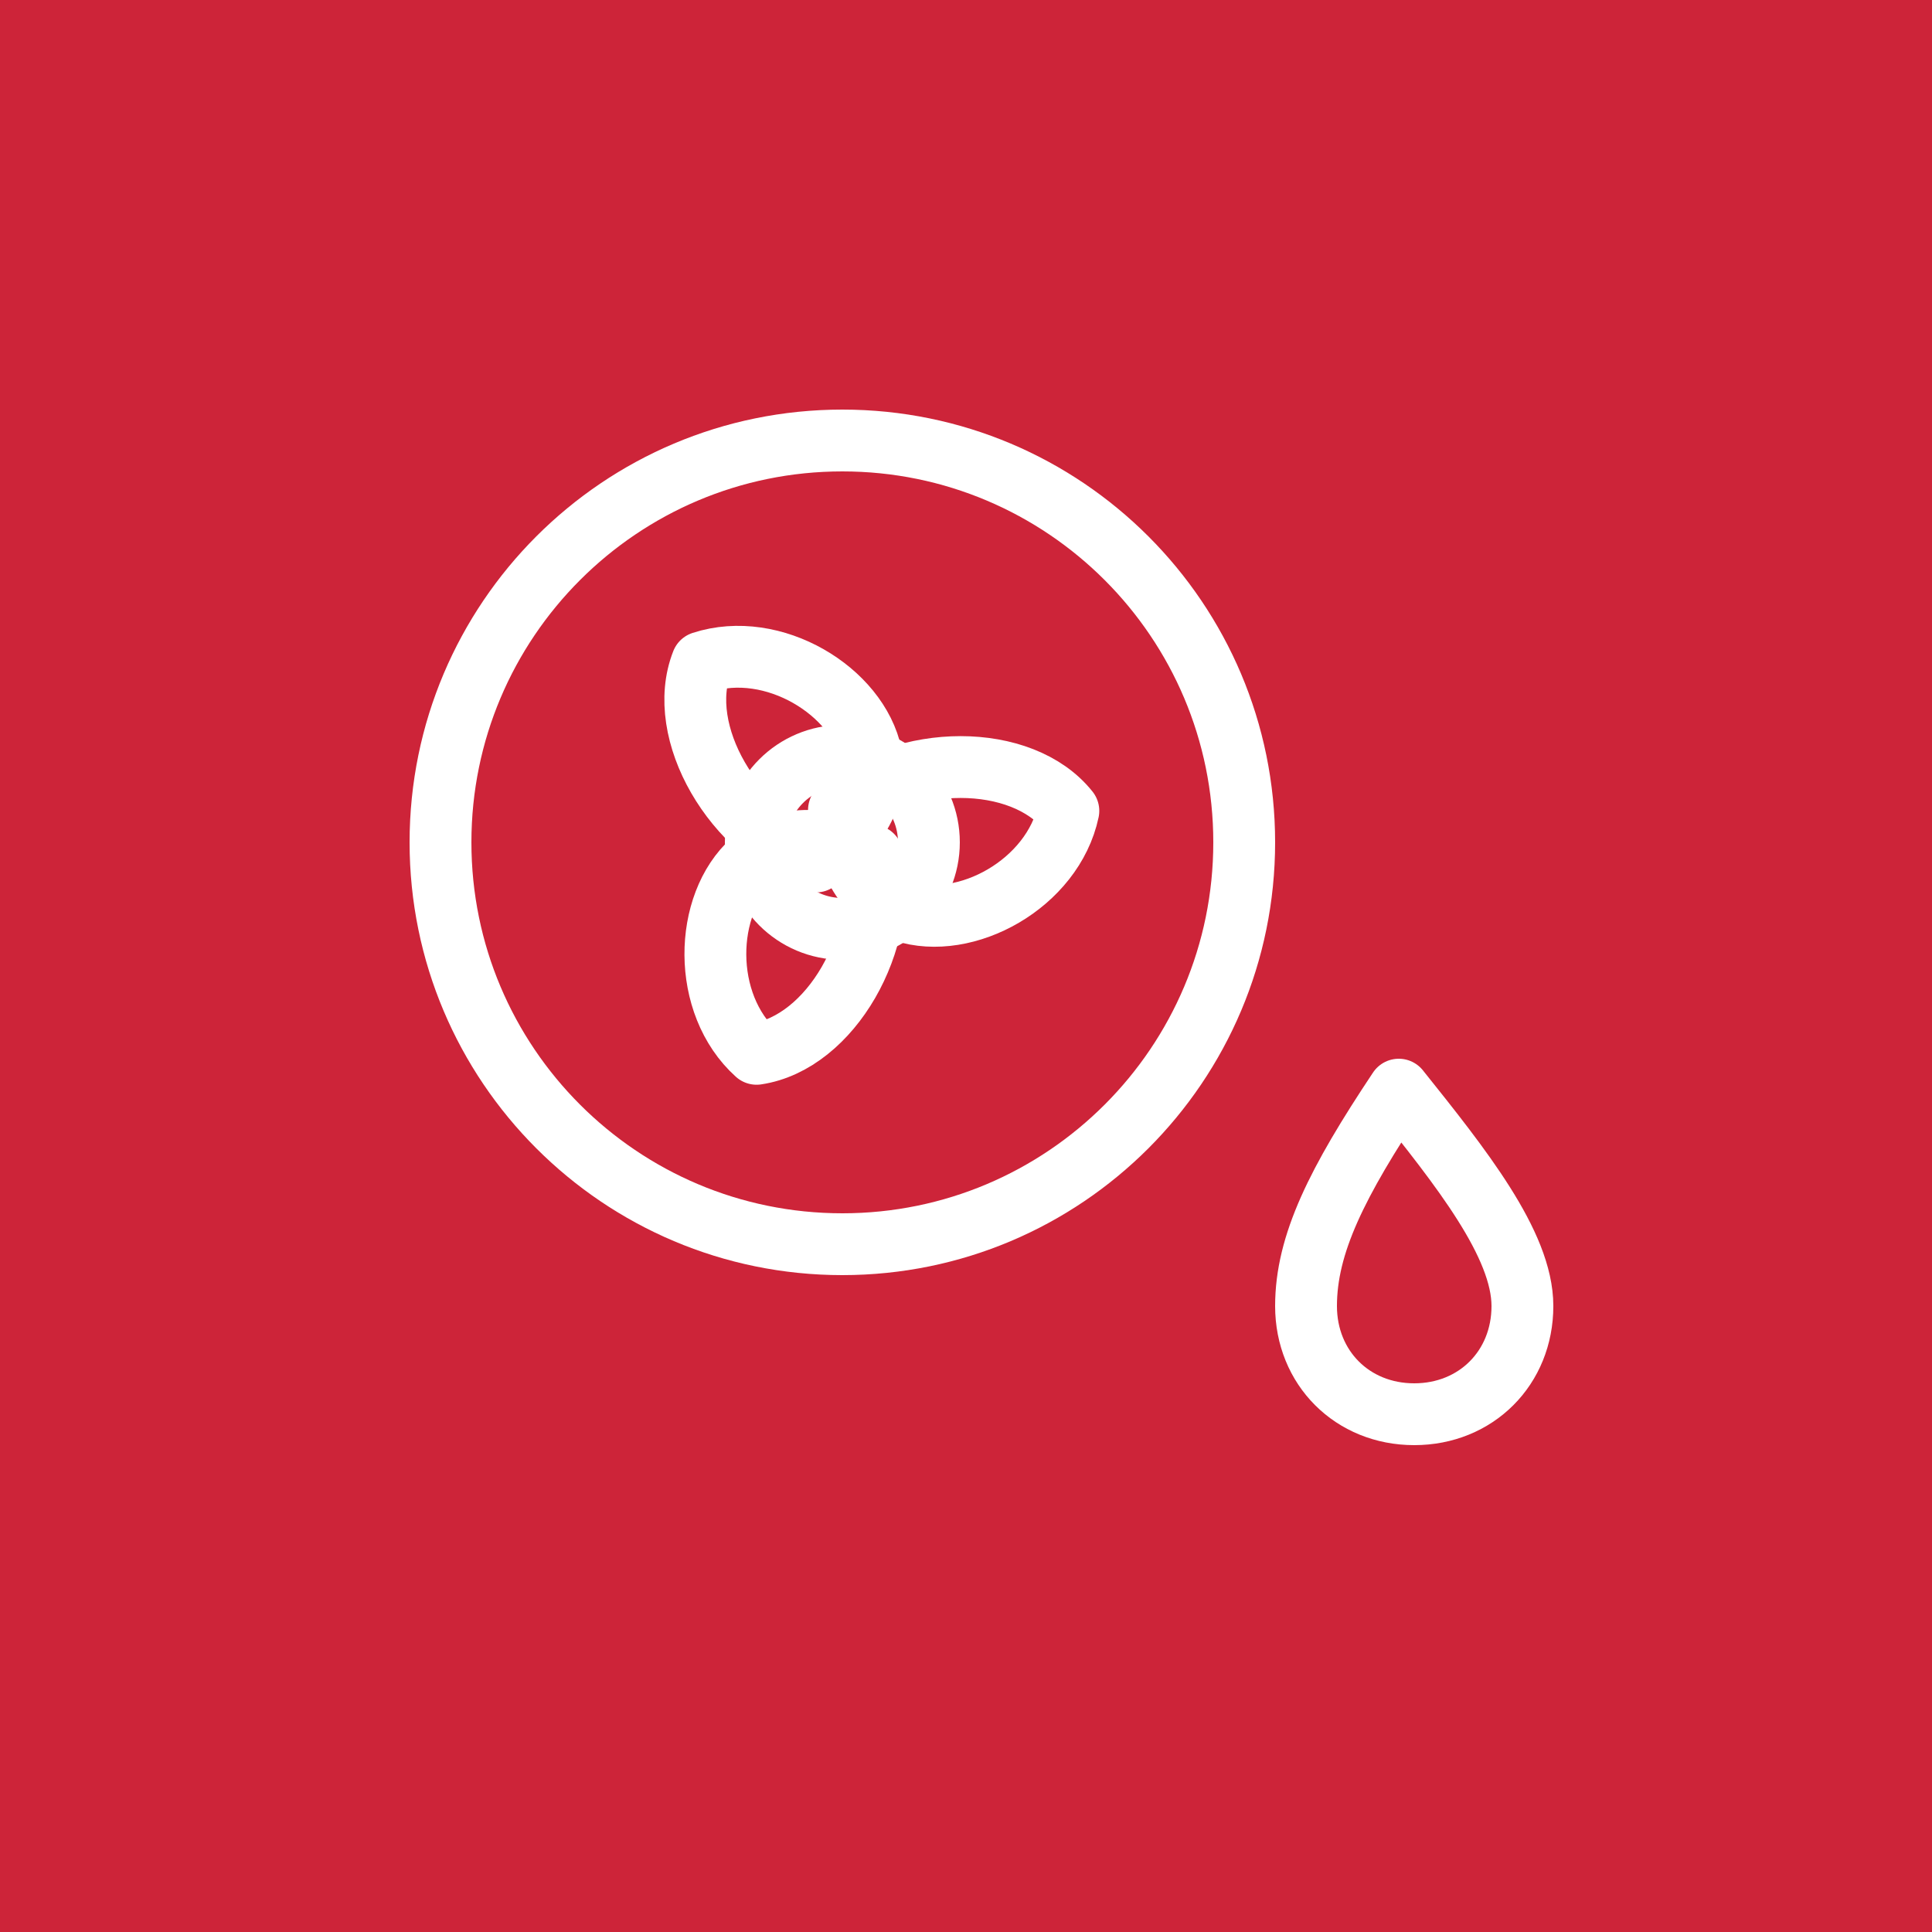
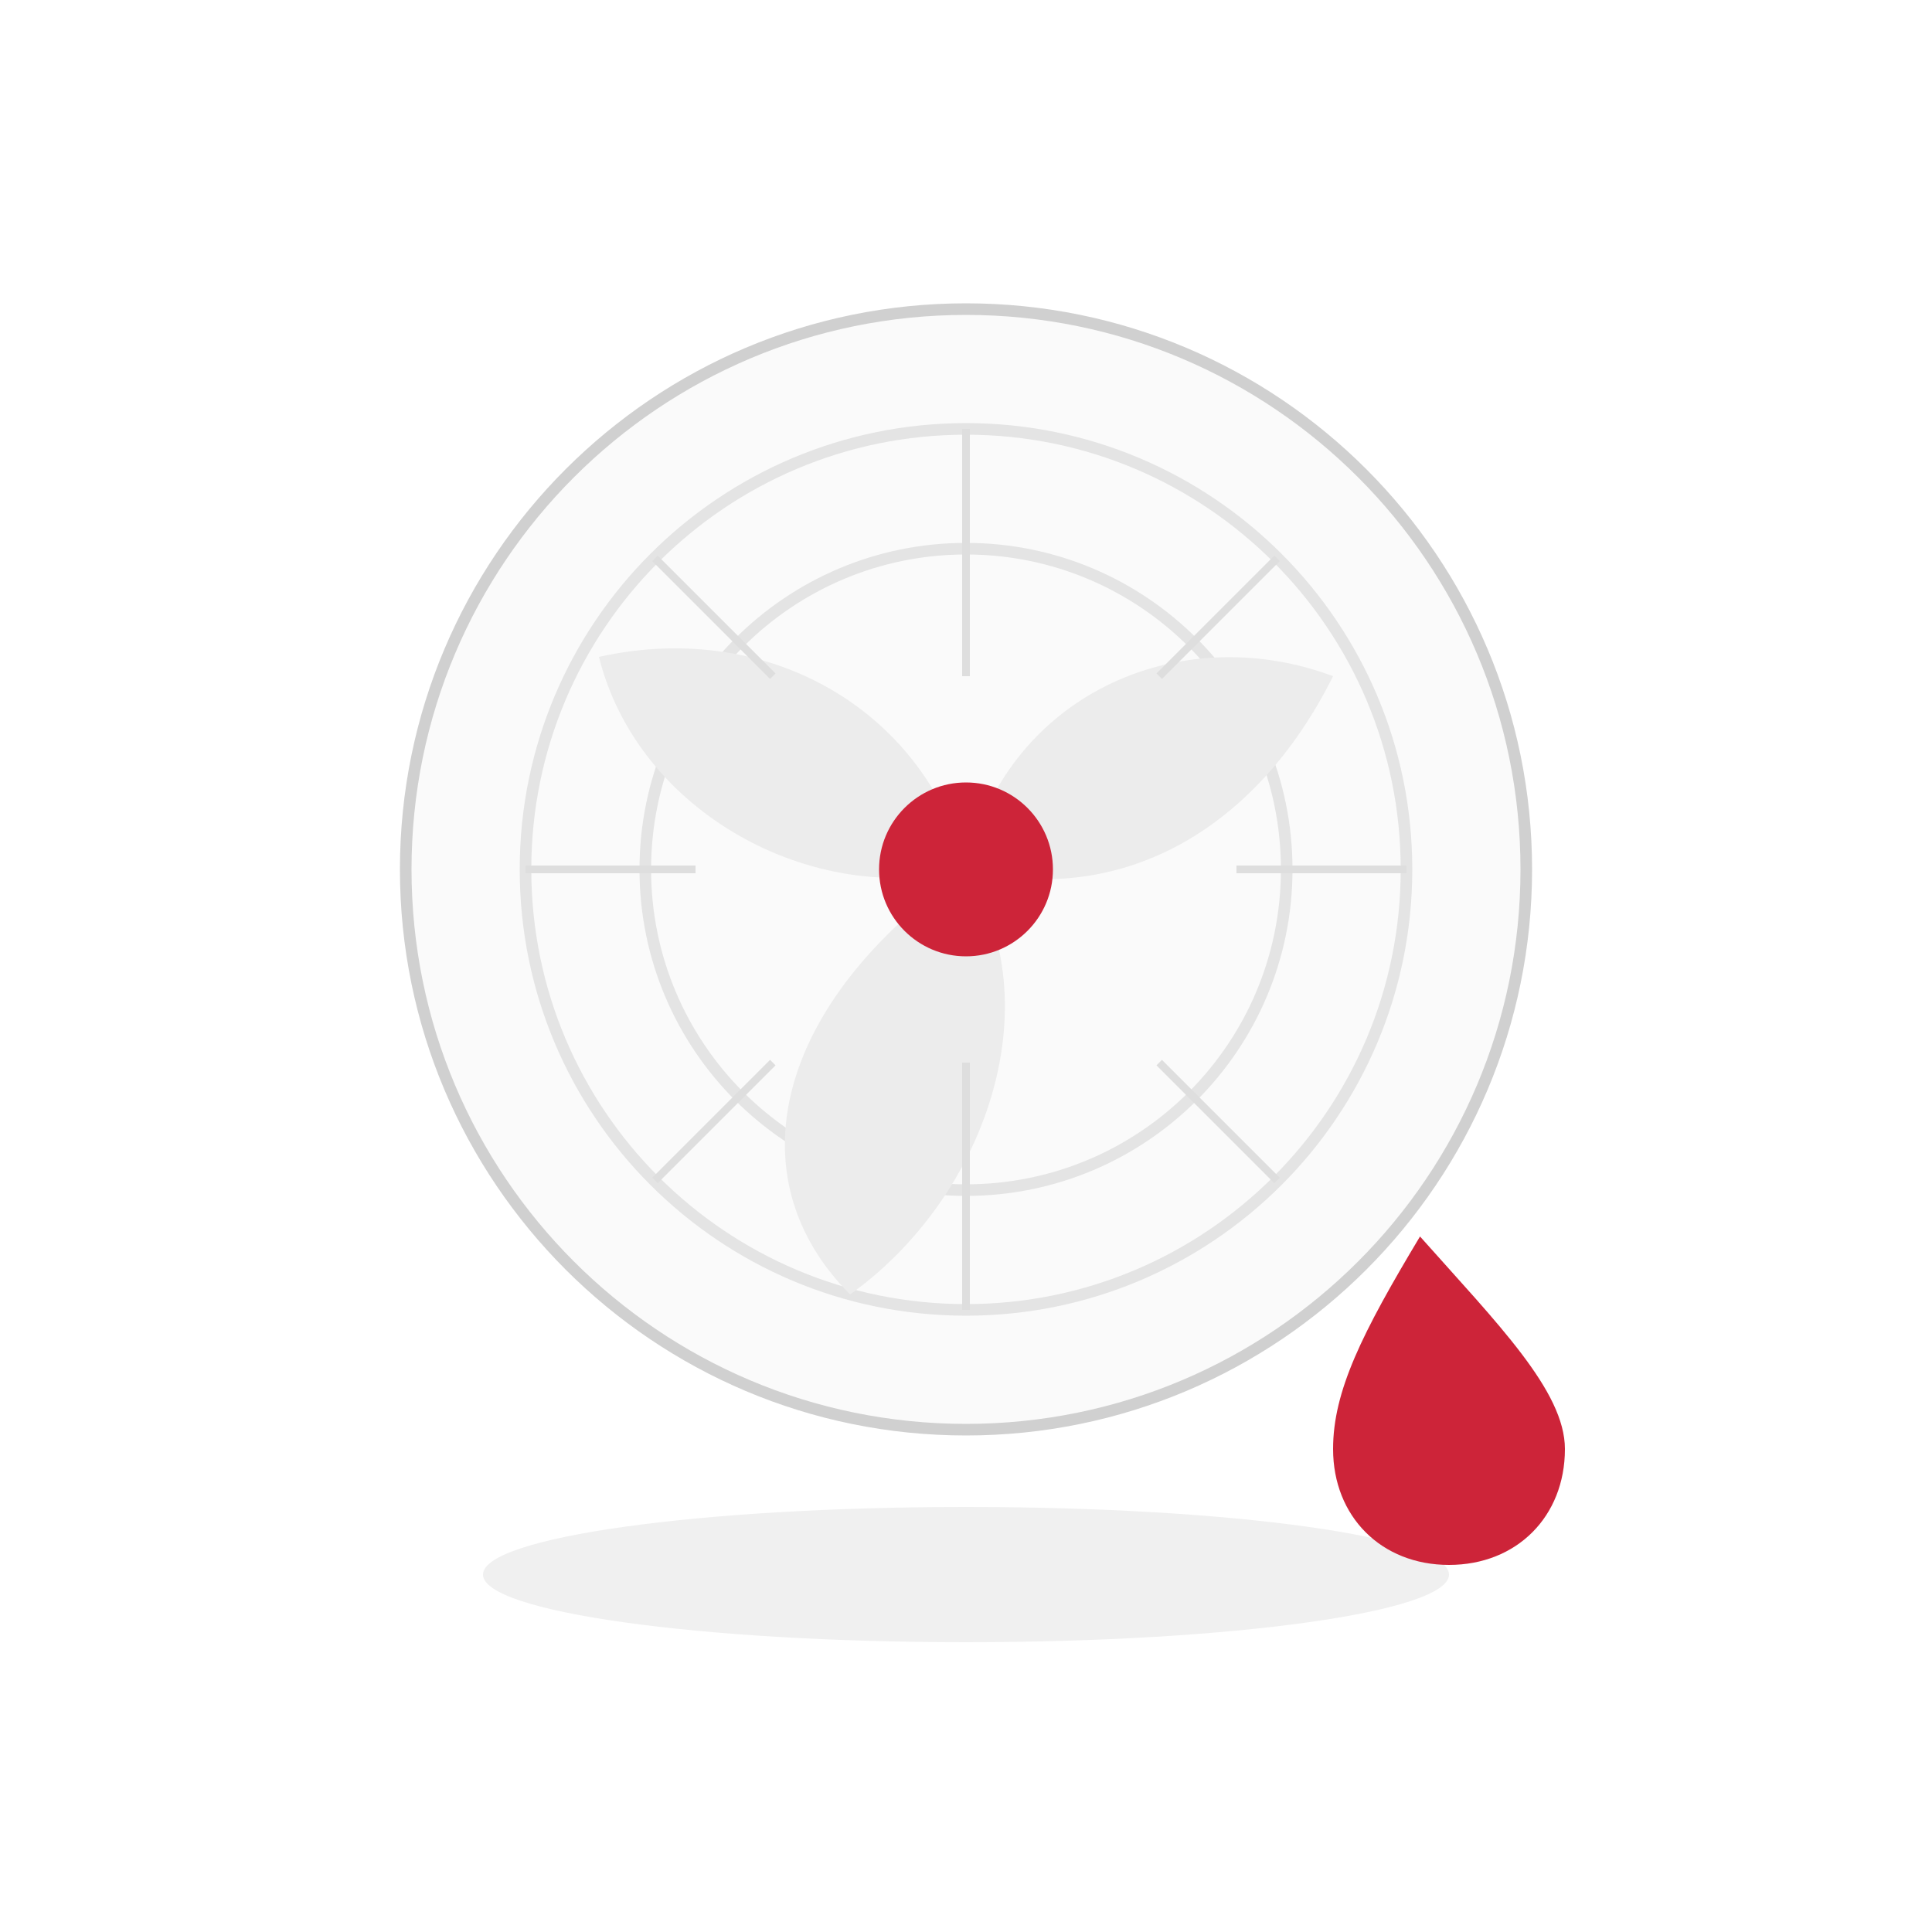
<svg xmlns="http://www.w3.org/2000/svg" viewBox="0 0 1000 1000" width="1000" height="1000">
-   <rect width="1000" height="1000" fill="#cd2439" />
-   <g transform="translate(500 500) scale(0.8) translate(-480 -480)">
-     <circle cx="400" cy="400" r="260" fill="none" stroke="#ffffff" stroke-width="40" stroke-linecap="round" stroke-linejoin="round" />
-     <path d="M 397.8 379.04 C 440.06 342.18 516.06 341.67 546.23 379.64 C 536.23 426.83 479.63 457.71 439.58 444.47 C 414.99 435.83 402.66 413.44 397.8 379.04 Z" fill="none" stroke="#ffffff" stroke-width="40" stroke-linecap="round" stroke-linejoin="round" />
-     <path d="M 419.26 408.57 C 430.05 463.6 392.49 529.68 344.51 536.82 C 308.65 504.57 310.2 440.1 341.7 412.05 C 361.48 395.06 387.03 395.58 419.26 408.57 Z" fill="none" stroke="#ffffff" stroke-width="40" stroke-linecap="round" stroke-linejoin="round" />
-     <path d="M 382.95 412.39 C 329.9 394.22 291.45 328.66 309.25 283.54 C 355.12 268.61 410.17 302.18 418.72 343.49 C 423.54 369.11 410.31 390.98 382.95 412.39 Z" fill="none" stroke="#ffffff" stroke-width="40" stroke-linecap="round" stroke-linejoin="round" />
-     <circle cx="400" cy="400" r="56" fill="none" stroke="#ffffff" stroke-width="40" stroke-linecap="round" stroke-linejoin="round" />
-     <path d="M760 560 C 720 620 700 660 700 700 C 700 740 730 770 770 770 C 810 770 840 740 840 700 C 840 660 800 610 760 560 Z" fill="none" stroke="#ffffff" stroke-width="40" stroke-linecap="round" stroke-linejoin="round" />
+   <rect width="1000" height="1000" fill="#ffffff" />
+   <ellipse cx="500" cy="815" rx="250" ry="35" fill="#f0f0f0" />
+   <circle cx="500" cy="450" r="290" fill="#fafafa" stroke="#d0d0d0" stroke-width="6" />
+   <circle cx="500" cy="450" r="228" fill="none" stroke="#e4e4e4" stroke-width="6" />
+   <circle cx="500" cy="450" r="166" fill="none" stroke="#e4e4e4" stroke-width="6" />
+   <g fill="#ececec">
+     <path d="M500 450 C 520 360 610 320 690 350 C 650 430 580 470 500 450 Z" />
+     <path d="M500 450 C 545 520 510 620 440 670 C 380 610 400 520 500 450 Z" />
+     <path d="M500 450 C 420 470 330 420 310 340 C 400 320 480 370 500 450 Z" />
  </g>
+   <circle cx="500" cy="450" r="45" fill="#cd2439" />
+   <g stroke="#dedede" stroke-width="4">
+     <line x1="500" y1="222" x2="500" y2="350" />
+     <line x1="500" y1="550" x2="500" y2="678" />
+     <line x1="272" y1="450" x2="360" y2="450" />
+     <line x1="640" y1="450" x2="728" y2="450" />
+     <line x1="339" y1="289" x2="400" y2="350" />
+     <line x1="600" y1="550" x2="661" y2="611" />
+     <line x1="661" y1="289" x2="600" y2="350" />
+     <line x1="400" y1="550" x2="339" y2="611" />
+   </g>
+   <path d="M735 640 C 705 690 690 720 690 750 C 690 785 715 810 750 810 C 785 810 810 785 810 750 C 810 720 775 685 735 640 Z" fill="#cd2439" />
</svg>
